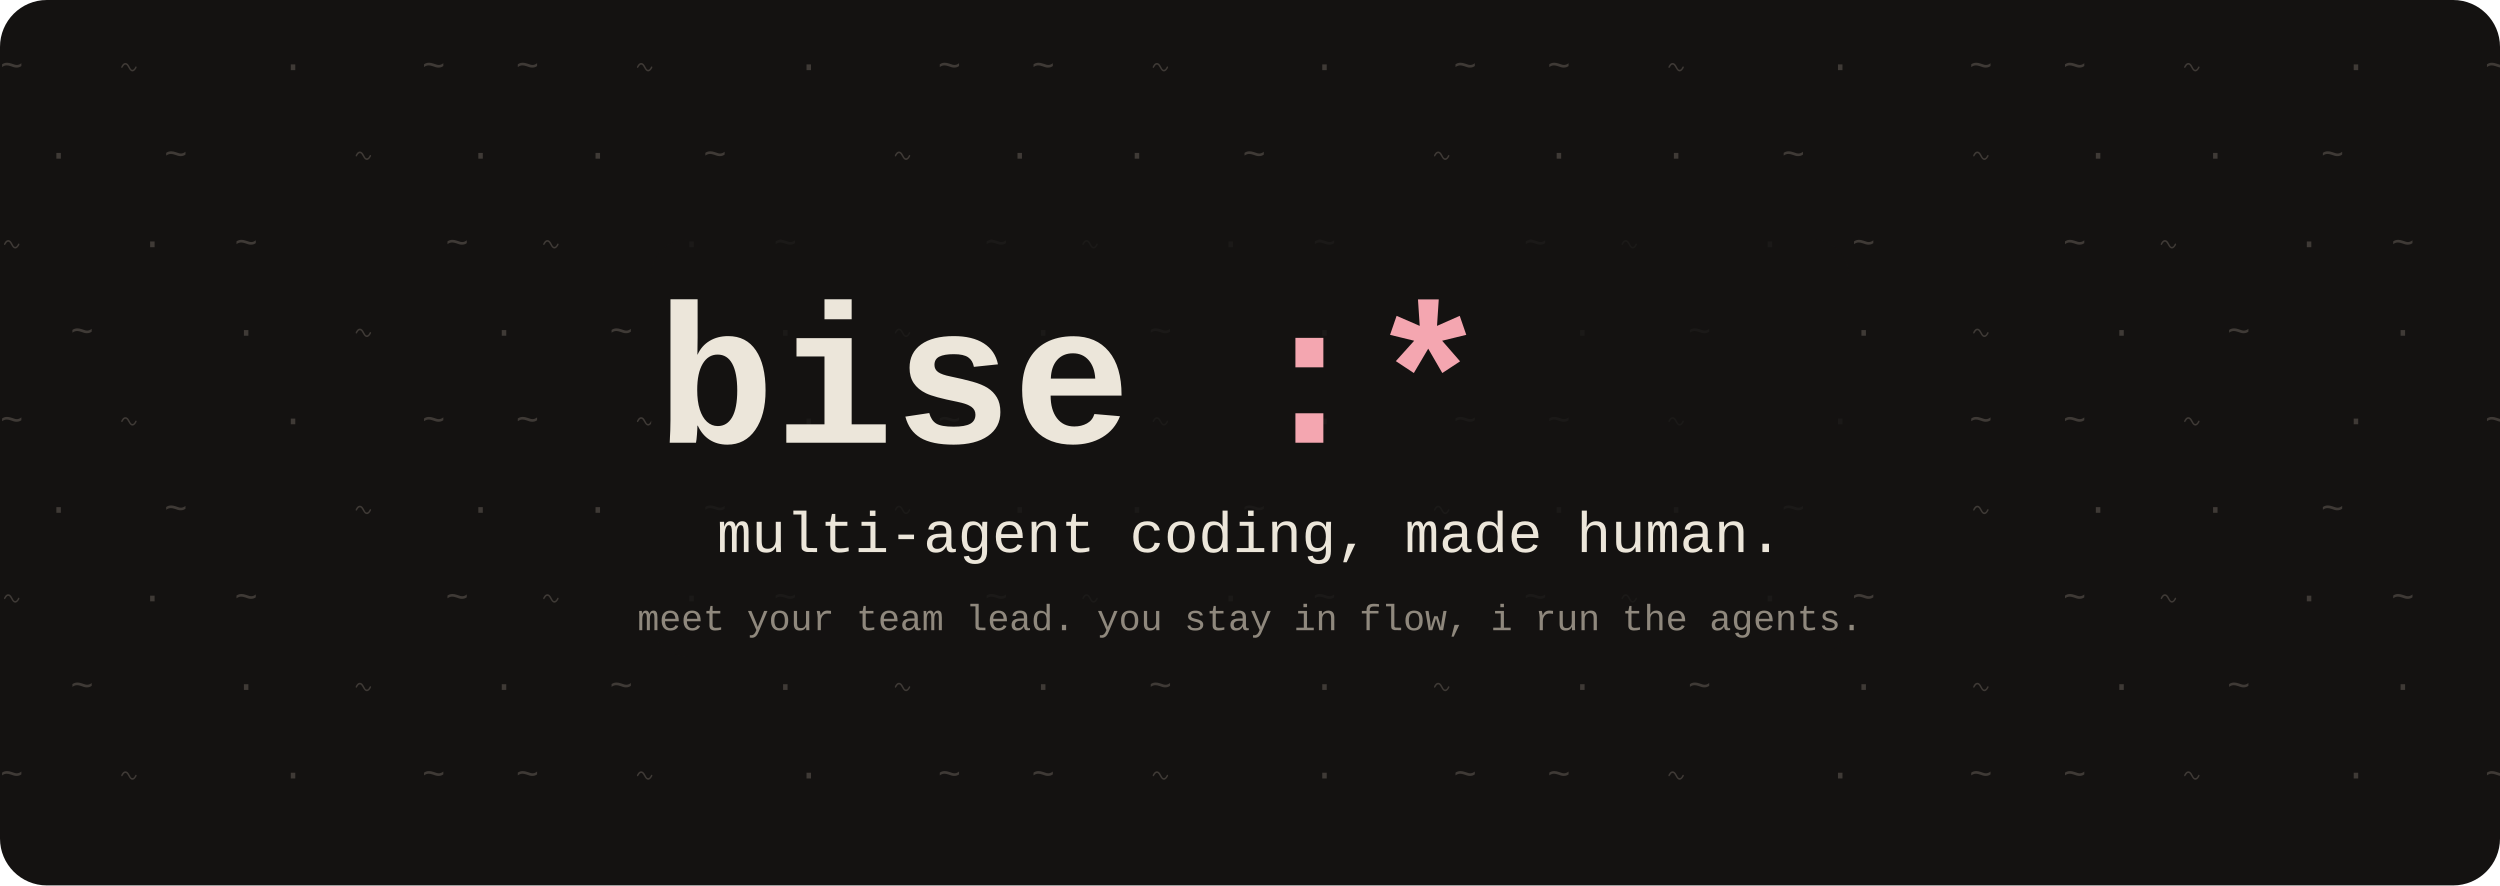
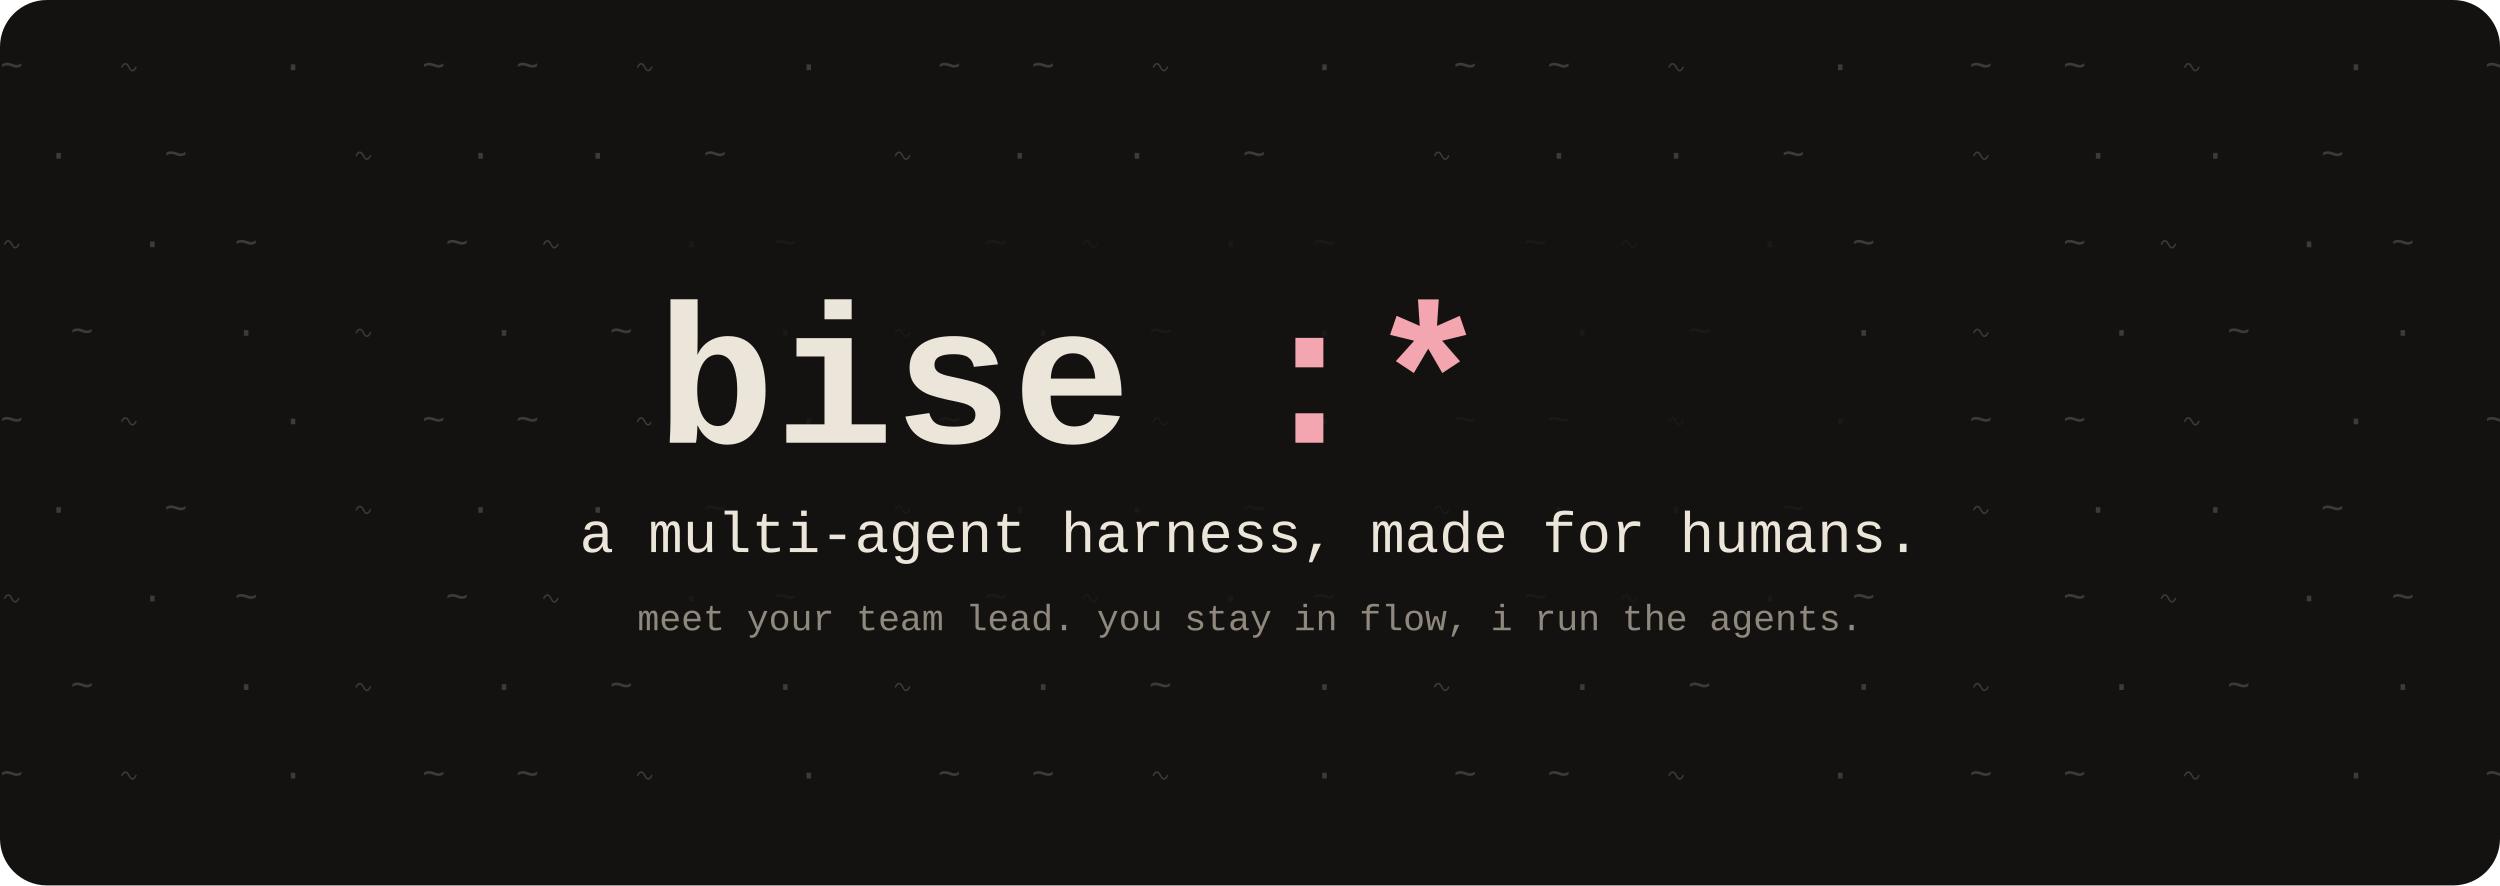
- <svg xmlns="http://www.w3.org/2000/svg" width="960" height="340" viewBox="0 0 960 340" role="img" aria-label="bise :* multi-agent coding, made human.">
+ <svg xmlns="http://www.w3.org/2000/svg" width="960" height="340" viewBox="0 0 960 340" role="img" aria-label="bise :* a multi-agent harness, made for humans.">
  <style>text{font-family:ui-monospace, SFMono-Regular, 'JetBrains Mono', Menlo, Consolas, 'Liberation Mono', monospace;} @media (prefers-reduced-motion: reduce){*{animation:none!important}}@keyframes w0{from{transform:translateX(0)}to{transform:translateX(-960px)}}.w0{animation:w0 40s linear infinite}@keyframes w1{from{transform:translateX(0)}to{transform:translateX(-960px)}}.w1{animation:w1 53s linear infinite}@keyframes w2{from{transform:translateX(0)}to{transform:translateX(-960px)}}.w2{animation:w2 66s linear infinite}@keyframes w3{from{transform:translateX(0)}to{transform:translateX(-960px)}}.w3{animation:w3 49s linear infinite}@keyframes w4{from{transform:translateX(0)}to{transform:translateX(-960px)}}.w4{animation:w4 62s linear infinite}@keyframes w5{from{transform:translateX(0)}to{transform:translateX(-960px)}}.w5{animation:w5 45s linear infinite}@keyframes w6{from{transform:translateX(0)}to{transform:translateX(-960px)}}.w6{animation:w6 58s linear infinite}@keyframes w7{from{transform:translateX(0)}to{transform:translateX(-960px)}}.w7{animation:w7 41s linear infinite}@keyframes w8{from{transform:translateX(0)}to{transform:translateX(-960px)}}.w8{animation:w8 54s linear infinite}@keyframes q0{0%,0.0%{opacity:0;transform:translateY(0)}6.7%{opacity:.9}24.4%,100%{opacity:0;transform:translateY(-14px)}}.q0{opacity:0;animation:q0 9s ease-out infinite}@keyframes q1{0%,24.4%{opacity:0;transform:translateY(0)}31.1%{opacity:.9}48.9%,100%{opacity:0;transform:translateY(-14px)}}.q1{opacity:0;animation:q1 9s ease-out infinite}@keyframes q2{0%,45.6%{opacity:0;transform:translateY(0)}52.2%{opacity:.9}70.0%,100%{opacity:0;transform:translateY(-14px)}}.q2{opacity:0;animation:q2 9s ease-out infinite}@keyframes q3{0%,62.2%{opacity:0;transform:translateY(0)}68.9%{opacity:.9}86.7%,100%{opacity:0;transform:translateY(-14px)}}.q3{opacity:0;animation:q3 9s ease-out infinite}@keyframes q4{0%,81.1%{opacity:0;transform:translateY(0)}87.8%{opacity:.9}105.6%,100%{opacity:0;transform:translateY(-14px)}}.q4{opacity:0;animation:q4 9s ease-out infinite}@keyframes kiss{0%,86%,100%{opacity:1}90%{opacity:.25}94%{opacity:1}}.kiss{animation:kiss 5s infinite}</style>
  <rect width="960" height="340" rx="18" fill="#141211" />
  <g>
    <text class="w0" x="0" y="30" fill="#3f3a36" font-size="15" textLength="1920" lengthAdjust="spacing" xml:space="preserve">~    ∿      ·     ~   ~    ∿      ·     ~   ~    ∿      ·     ~   ~    ∿      ·     ~   ~    ∿      ·     ~   ~    ∿      ·     ~   ~    ∿      ·     ~   ~    ∿      ·     ~   ~    ∿      ·     ~   ~    ∿      ·     ~   ~    ∿      ·     ~   ~    ∿      ·     ~   </text>
    <text class="w1" x="0" y="64" fill="#3f3a36" font-size="15" textLength="1920" lengthAdjust="spacing" xml:space="preserve">  ·    ~       ∿    ·    ·    ~       ∿    ·    ·    ~       ∿    ·    ·    ~       ∿    ·    ·    ~       ∿    ·    ·    ~       ∿    ·    ·    ~       ∿    ·    ·    ~       ∿    ·    ·    ~       ∿    ·    ·    ~       ∿    ·    ·    ~       ∿    ·    ·    ~       ∿    ·  </text>
    <text class="w2" x="0" y="98" fill="#3f3a36" font-size="15" textLength="1920" lengthAdjust="spacing" xml:space="preserve">∿     ·   ~        ~   ∿     ·   ~        ~   ∿     ·   ~        ~   ∿     ·   ~        ~   ∿     ·   ~        ~   ∿     ·   ~        ~   ∿     ·   ~        ~   ∿     ·   ~        ~   ∿     ·   ~        ~   ∿     ·   ~        ~   ∿     ·   ~        ~   ∿     ·   ~        ~   </text>
    <text class="w3" x="0" y="132" fill="#3f3a36" font-size="15" textLength="1920" lengthAdjust="spacing" xml:space="preserve">   ~      ·    ∿     ·    ~      ·    ∿     ·    ~      ·    ∿     ·    ~      ·    ∿     ·    ~      ·    ∿     ·    ~      ·    ∿     ·    ~      ·    ∿     ·    ~      ·    ∿     ·    ~      ·    ∿     ·    ~      ·    ∿     ·    ~      ·    ∿     ·    ~      ·    ∿     · </text>
    <text class="w4" x="0" y="166" fill="#3f3a36" font-size="15" textLength="1920" lengthAdjust="spacing" xml:space="preserve">~    ∿      ·     ~   ~    ∿      ·     ~   ~    ∿      ·     ~   ~    ∿      ·     ~   ~    ∿      ·     ~   ~    ∿      ·     ~   ~    ∿      ·     ~   ~    ∿      ·     ~   ~    ∿      ·     ~   ~    ∿      ·     ~   ~    ∿      ·     ~   ~    ∿      ·     ~   </text>
    <text class="w5" x="0" y="200" fill="#3f3a36" font-size="15" textLength="1920" lengthAdjust="spacing" xml:space="preserve">  ·    ~       ∿    ·    ·    ~       ∿    ·    ·    ~       ∿    ·    ·    ~       ∿    ·    ·    ~       ∿    ·    ·    ~       ∿    ·    ·    ~       ∿    ·    ·    ~       ∿    ·    ·    ~       ∿    ·    ·    ~       ∿    ·    ·    ~       ∿    ·    ·    ~       ∿    ·  </text>
    <text class="w6" x="0" y="234" fill="#3f3a36" font-size="15" textLength="1920" lengthAdjust="spacing" xml:space="preserve">∿     ·   ~        ~   ∿     ·   ~        ~   ∿     ·   ~        ~   ∿     ·   ~        ~   ∿     ·   ~        ~   ∿     ·   ~        ~   ∿     ·   ~        ~   ∿     ·   ~        ~   ∿     ·   ~        ~   ∿     ·   ~        ~   ∿     ·   ~        ~   ∿     ·   ~        ~   </text>
    <text class="w7" x="0" y="268" fill="#3f3a36" font-size="15" textLength="1920" lengthAdjust="spacing" xml:space="preserve">   ~      ·    ∿     ·    ~      ·    ∿     ·    ~      ·    ∿     ·    ~      ·    ∿     ·    ~      ·    ∿     ·    ~      ·    ∿     ·    ~      ·    ∿     ·    ~      ·    ∿     ·    ~      ·    ∿     ·    ~      ·    ∿     ·    ~      ·    ∿     ·    ~      ·    ∿     · </text>
    <text class="w8" x="0" y="302" fill="#3f3a36" font-size="15" textLength="1920" lengthAdjust="spacing" xml:space="preserve">~    ∿      ·     ~   ~    ∿      ·     ~   ~    ∿      ·     ~   ~    ∿      ·     ~   ~    ∿      ·     ~   ~    ∿      ·     ~   ~    ∿      ·     ~   ~    ∿      ·     ~   ~    ∿      ·     ~   ~    ∿      ·     ~   ~    ∿      ·     ~   ~    ∿      ·     ~   </text>
  </g>
  <text class="q0" x="150" y="70" fill="#f4a6b0" font-size="16">:*</text>
  <text class="q1" x="800" y="95" fill="#f4a6b0" font-size="16">:*</text>
  <text class="q2" x="690" y="280" fill="#f4a6b0" font-size="16">:*</text>
  <text class="q3" x="230" y="262" fill="#f4a6b0" font-size="16">:*</text>
  <text class="q4" x="860" y="230" fill="#f4a6b0" font-size="16">:*</text>
  <rect x="250" y="92" width="460" height="160" rx="14" fill="#141211" opacity=".82" />
  <text x="480" y="170" text-anchor="middle" font-size="76" font-weight="700" fill="#ece6da" xml:space="preserve">bise <tspan class="kiss" fill="#f4a6b0">:*</tspan>
  </text>
-   <text x="480" y="212" text-anchor="middle" font-size="22" fill="#ece6da">multi-agent coding, made human.</text>
+   <text x="480" y="212" text-anchor="middle" font-size="22" fill="#ece6da">a multi-agent harness, made for humans.</text>
  <text x="480" y="242" text-anchor="middle" font-size="14" fill="#8f887d">meet your team lead. you stay in flow, i run the agents.</text>
</svg>
